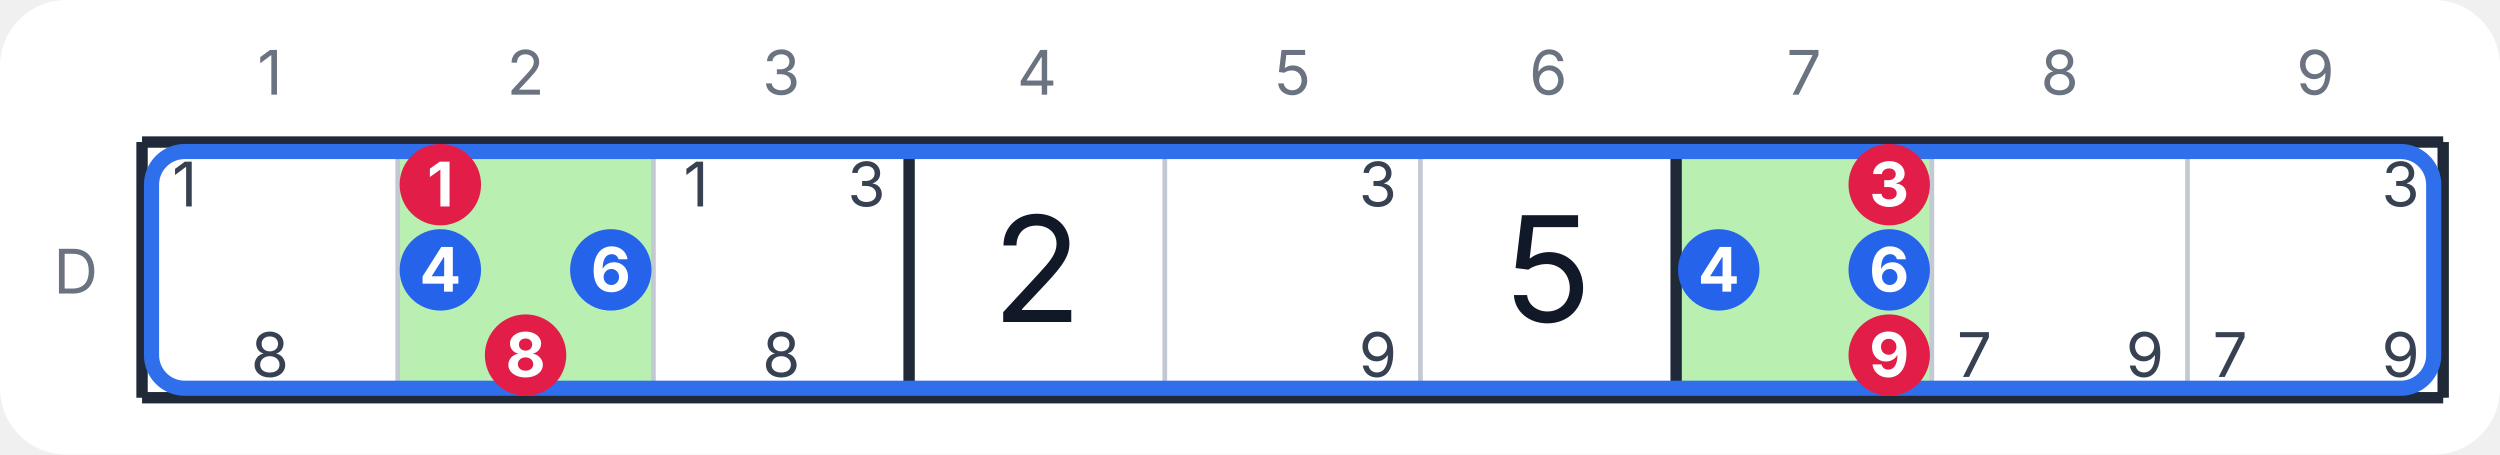
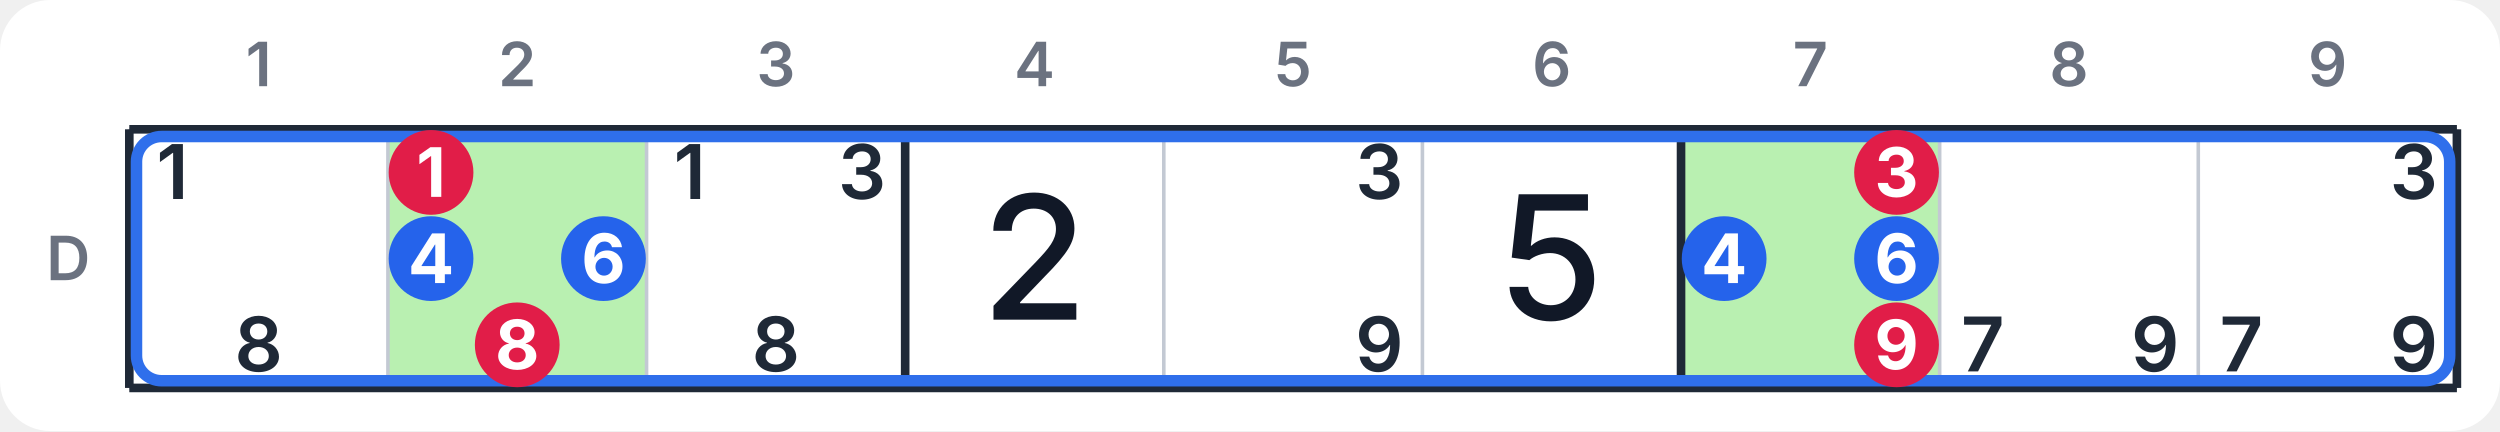
- <svg xmlns="http://www.w3.org/2000/svg" viewBox="0 0 528 96" width="528" height="96" font-family="Inter, 'Segoe UI', Helvetica, Arial, sans-serif">
+ <svg xmlns="http://www.w3.org/2000/svg" viewBox="0 0 696 120" width="696" height="120" font-family="Inter, 'Segoe UI', Helvetica, Arial, sans-serif">
  <defs>
    <marker id="arr" viewBox="0 0 10 10" refX="8" refY="5" markerWidth="5" markerHeight="5" orient="auto-start-reverse">
      <path d="M0,0 L10,5 L0,10 z" fill="#E11D48" />
    </marker>
  </defs>
-   <rect x="0" y="0" width="528" height="96" rx="14" fill="#FFFFFF" />
-   <text x="57.0" y="20" text-anchor="middle" font-size="13" fill="#6B7280">1</text>
-   <text x="111.0" y="20" text-anchor="middle" font-size="13" fill="#6B7280">2</text>
-   <text x="165.0" y="20" text-anchor="middle" font-size="13" fill="#6B7280">3</text>
-   <text x="219.0" y="20" text-anchor="middle" font-size="13" fill="#6B7280">4</text>
-   <text x="273.0" y="20" text-anchor="middle" font-size="13" fill="#6B7280">5</text>
-   <text x="327.0" y="20" text-anchor="middle" font-size="13" fill="#6B7280">6</text>
-   <text x="381.0" y="20" text-anchor="middle" font-size="13" fill="#6B7280">7</text>
-   <text x="435.0" y="20" text-anchor="middle" font-size="13" fill="#6B7280">8</text>
-   <text x="489.0" y="20" text-anchor="middle" font-size="13" fill="#6B7280">9</text>
-   <text x="16" y="62.0" text-anchor="middle" font-size="13" fill="#6B7280">D</text>
-   <rect x="84" y="30" width="54" height="54" fill="#B9F0B1" />
-   <rect x="354" y="30" width="54" height="54" fill="#B9F0B1" />
-   <line x1="30" y1="30" x2="30" y2="84" stroke="#C3C9D3" stroke-width="1" />
-   <line x1="84" y1="30" x2="84" y2="84" stroke="#C3C9D3" stroke-width="1" />
-   <line x1="138" y1="30" x2="138" y2="84" stroke="#C3C9D3" stroke-width="1" />
-   <line x1="192" y1="30" x2="192" y2="84" stroke="#C3C9D3" stroke-width="1" />
-   <line x1="246" y1="30" x2="246" y2="84" stroke="#C3C9D3" stroke-width="1" />
-   <line x1="300" y1="30" x2="300" y2="84" stroke="#C3C9D3" stroke-width="1" />
-   <line x1="354" y1="30" x2="354" y2="84" stroke="#C3C9D3" stroke-width="1" />
-   <line x1="408" y1="30" x2="408" y2="84" stroke="#C3C9D3" stroke-width="1" />
-   <line x1="462" y1="30" x2="462" y2="84" stroke="#C3C9D3" stroke-width="1" />
-   <line x1="516" y1="30" x2="516" y2="84" stroke="#C3C9D3" stroke-width="1" />
-   <line x1="30" y1="30" x2="516" y2="30" stroke="#C3C9D3" stroke-width="1" />
-   <line x1="30" y1="84" x2="516" y2="84" stroke="#C3C9D3" stroke-width="1" />
-   <line x1="30" y1="30" x2="30" y2="84" stroke="#1F2937" stroke-width="2.4" />
-   <line x1="192" y1="30" x2="192" y2="84" stroke="#1F2937" stroke-width="2.4" />
-   <line x1="354" y1="30" x2="354" y2="84" stroke="#1F2937" stroke-width="2.4" />
-   <line x1="516" y1="30" x2="516" y2="84" stroke="#1F2937" stroke-width="2.4" />
-   <line x1="30" y1="30" x2="516" y2="30" stroke="#1F2937" stroke-width="2.4" />
-   <line x1="30" y1="84" x2="516" y2="84" stroke="#1F2937" stroke-width="2.4" />
-   <rect x="32" y="32" width="482" height="50" rx="7" fill="none" stroke="#2F6FEB" stroke-width="3.2" />
-   <text x="219.0" y="68.0" text-anchor="middle" font-size="31" fill="#111827">2</text>
-   <text x="327.0" y="68.0" text-anchor="middle" font-size="31" fill="#111827">5</text>
-   <text x="39.0" y="43.6" text-anchor="middle" font-size="13" fill="#374151">1</text>
-   <text x="57.0" y="79.6" text-anchor="middle" font-size="13" fill="#374151">8</text>
-   <circle cx="93.0" cy="39.0" r="8.6" fill="#E11D48" />
-   <text x="93.0" y="43.6" text-anchor="middle" font-size="13" font-weight="700" fill="#FFFFFF">1</text>
-   <circle cx="93.0" cy="57.0" r="8.6" fill="#2563EB" />
-   <text x="93.0" y="61.6" text-anchor="middle" font-size="13" font-weight="700" fill="#FFFFFF">4</text>
-   <circle cx="129.0" cy="57.0" r="8.6" fill="#2563EB" />
-   <text x="129.0" y="61.6" text-anchor="middle" font-size="13" font-weight="700" fill="#FFFFFF">6</text>
-   <circle cx="111.0" cy="75.0" r="8.6" fill="#E11D48" />
-   <text x="111.0" y="79.6" text-anchor="middle" font-size="13" font-weight="700" fill="#FFFFFF">8</text>
-   <text x="147.0" y="43.6" text-anchor="middle" font-size="13" fill="#374151">1</text>
-   <text x="183.0" y="43.6" text-anchor="middle" font-size="13" fill="#374151">3</text>
-   <text x="165.0" y="79.6" text-anchor="middle" font-size="13" fill="#374151">8</text>
-   <text x="291.0" y="43.6" text-anchor="middle" font-size="13" fill="#374151">3</text>
-   <text x="291.0" y="79.6" text-anchor="middle" font-size="13" fill="#374151">9</text>
-   <circle cx="399.0" cy="39.0" r="8.6" fill="#E11D48" />
-   <text x="399.0" y="43.6" text-anchor="middle" font-size="13" font-weight="700" fill="#FFFFFF">3</text>
-   <circle cx="363.0" cy="57.0" r="8.6" fill="#2563EB" />
-   <text x="363.0" y="61.6" text-anchor="middle" font-size="13" font-weight="700" fill="#FFFFFF">4</text>
-   <circle cx="399.0" cy="57.0" r="8.6" fill="#2563EB" />
-   <text x="399.0" y="61.6" text-anchor="middle" font-size="13" font-weight="700" fill="#FFFFFF">6</text>
-   <circle cx="399.0" cy="75.0" r="8.6" fill="#E11D48" />
-   <text x="399.0" y="79.6" text-anchor="middle" font-size="13" font-weight="700" fill="#FFFFFF">9</text>
-   <text x="417.0" y="79.6" text-anchor="middle" font-size="13" fill="#374151">7</text>
-   <text x="453.0" y="79.6" text-anchor="middle" font-size="13" fill="#374151">9</text>
-   <text x="507.0" y="43.6" text-anchor="middle" font-size="13" fill="#374151">3</text>
-   <text x="471.0" y="79.6" text-anchor="middle" font-size="13" fill="#374151">7</text>
-   <text x="507.0" y="79.6" text-anchor="middle" font-size="13" fill="#374151">9</text>
+   <rect x="0" y="0" width="696" height="120" rx="14" fill="#FFFFFF" />
+   <text x="72.0" y="24" text-anchor="middle" font-size="17" font-weight="600" fill="#6B7280">1</text>
+   <text x="144.0" y="24" text-anchor="middle" font-size="17" font-weight="600" fill="#6B7280">2</text>
+   <text x="216.0" y="24" text-anchor="middle" font-size="17" font-weight="600" fill="#6B7280">3</text>
+   <text x="288.0" y="24" text-anchor="middle" font-size="17" font-weight="600" fill="#6B7280">4</text>
+   <text x="360.0" y="24" text-anchor="middle" font-size="17" font-weight="600" fill="#6B7280">5</text>
+   <text x="432.0" y="24" text-anchor="middle" font-size="17" font-weight="600" fill="#6B7280">6</text>
+   <text x="504.0" y="24" text-anchor="middle" font-size="17" font-weight="600" fill="#6B7280">7</text>
+   <text x="576.0" y="24" text-anchor="middle" font-size="17" font-weight="600" fill="#6B7280">8</text>
+   <text x="648.0" y="24" text-anchor="middle" font-size="17" font-weight="600" fill="#6B7280">9</text>
+   <text x="19" y="78.0" text-anchor="middle" font-size="17" font-weight="600" fill="#6B7280">D</text>
+   <rect x="108" y="36" width="72" height="72" fill="#B9F0B1" />
+   <rect x="468" y="36" width="72" height="72" fill="#B9F0B1" />
+   <line x1="36" y1="36" x2="36" y2="108" stroke="#C3C9D3" stroke-width="1" />
+   <line x1="108" y1="36" x2="108" y2="108" stroke="#C3C9D3" stroke-width="1" />
+   <line x1="180" y1="36" x2="180" y2="108" stroke="#C3C9D3" stroke-width="1" />
+   <line x1="252" y1="36" x2="252" y2="108" stroke="#C3C9D3" stroke-width="1" />
+   <line x1="324" y1="36" x2="324" y2="108" stroke="#C3C9D3" stroke-width="1" />
+   <line x1="396" y1="36" x2="396" y2="108" stroke="#C3C9D3" stroke-width="1" />
+   <line x1="468" y1="36" x2="468" y2="108" stroke="#C3C9D3" stroke-width="1" />
+   <line x1="540" y1="36" x2="540" y2="108" stroke="#C3C9D3" stroke-width="1" />
+   <line x1="612" y1="36" x2="612" y2="108" stroke="#C3C9D3" stroke-width="1" />
+   <line x1="684" y1="36" x2="684" y2="108" stroke="#C3C9D3" stroke-width="1" />
+   <line x1="36" y1="36" x2="684" y2="36" stroke="#C3C9D3" stroke-width="1" />
+   <line x1="36" y1="108" x2="684" y2="108" stroke="#C3C9D3" stroke-width="1" />
+   <line x1="36" y1="36" x2="36" y2="108" stroke="#1F2937" stroke-width="2.4" />
+   <line x1="252" y1="36" x2="252" y2="108" stroke="#1F2937" stroke-width="2.4" />
+   <line x1="468" y1="36" x2="468" y2="108" stroke="#1F2937" stroke-width="2.4" />
+   <line x1="684" y1="36" x2="684" y2="108" stroke="#1F2937" stroke-width="2.4" />
+   <line x1="36" y1="36" x2="684" y2="36" stroke="#1F2937" stroke-width="2.4" />
+   <line x1="36" y1="108" x2="684" y2="108" stroke="#1F2937" stroke-width="2.4" />
+   <rect x="38" y="38" width="644" height="68" rx="7" fill="none" stroke="#2F6FEB" stroke-width="3.2" />
+   <text x="288.0" y="89.0" text-anchor="middle" font-size="48" font-weight="500" fill="#111827">2</text>
+   <text x="432.0" y="89.0" text-anchor="middle" font-size="48" font-weight="500" fill="#111827">5</text>
+   <text x="48.0" y="55.4" text-anchor="middle" font-size="21" font-weight="600" fill="#1F2937">1</text>
+   <text x="72.0" y="103.4" text-anchor="middle" font-size="21" font-weight="600" fill="#1F2937">8</text>
+   <circle cx="120.0" cy="48.0" r="11.8" fill="#E11D48" />
+   <text x="120.0" y="54.8" text-anchor="middle" font-size="19" font-weight="700" fill="#FFFFFF">1</text>
+   <circle cx="120.0" cy="72.0" r="11.8" fill="#2563EB" />
+   <text x="120.0" y="78.8" text-anchor="middle" font-size="19" font-weight="700" fill="#FFFFFF">4</text>
+   <circle cx="168.0" cy="72.0" r="11.8" fill="#2563EB" />
+   <text x="168.0" y="78.8" text-anchor="middle" font-size="19" font-weight="700" fill="#FFFFFF">6</text>
+   <circle cx="144.0" cy="96.0" r="11.8" fill="#E11D48" />
+   <text x="144.0" y="102.8" text-anchor="middle" font-size="19" font-weight="700" fill="#FFFFFF">8</text>
+   <text x="192.0" y="55.4" text-anchor="middle" font-size="21" font-weight="600" fill="#1F2937">1</text>
+   <text x="240.0" y="55.4" text-anchor="middle" font-size="21" font-weight="600" fill="#1F2937">3</text>
+   <text x="216.0" y="103.4" text-anchor="middle" font-size="21" font-weight="600" fill="#1F2937">8</text>
+   <text x="384.0" y="55.4" text-anchor="middle" font-size="21" font-weight="600" fill="#1F2937">3</text>
+   <text x="384.0" y="103.4" text-anchor="middle" font-size="21" font-weight="600" fill="#1F2937">9</text>
+   <circle cx="528.0" cy="48.0" r="11.8" fill="#E11D48" />
+   <text x="528.0" y="54.8" text-anchor="middle" font-size="19" font-weight="700" fill="#FFFFFF">3</text>
+   <circle cx="480.0" cy="72.0" r="11.8" fill="#2563EB" />
+   <text x="480.0" y="78.8" text-anchor="middle" font-size="19" font-weight="700" fill="#FFFFFF">4</text>
+   <circle cx="528.0" cy="72.0" r="11.8" fill="#2563EB" />
+   <text x="528.0" y="78.8" text-anchor="middle" font-size="19" font-weight="700" fill="#FFFFFF">6</text>
+   <circle cx="528.0" cy="96.0" r="11.8" fill="#E11D48" />
+   <text x="528.0" y="102.8" text-anchor="middle" font-size="19" font-weight="700" fill="#FFFFFF">9</text>
+   <text x="552.0" y="103.4" text-anchor="middle" font-size="21" font-weight="600" fill="#1F2937">7</text>
+   <text x="600.0" y="103.4" text-anchor="middle" font-size="21" font-weight="600" fill="#1F2937">9</text>
+   <text x="672.0" y="55.4" text-anchor="middle" font-size="21" font-weight="600" fill="#1F2937">3</text>
+   <text x="624.0" y="103.4" text-anchor="middle" font-size="21" font-weight="600" fill="#1F2937">7</text>
+   <text x="672.0" y="103.4" text-anchor="middle" font-size="21" font-weight="600" fill="#1F2937">9</text>
</svg>
